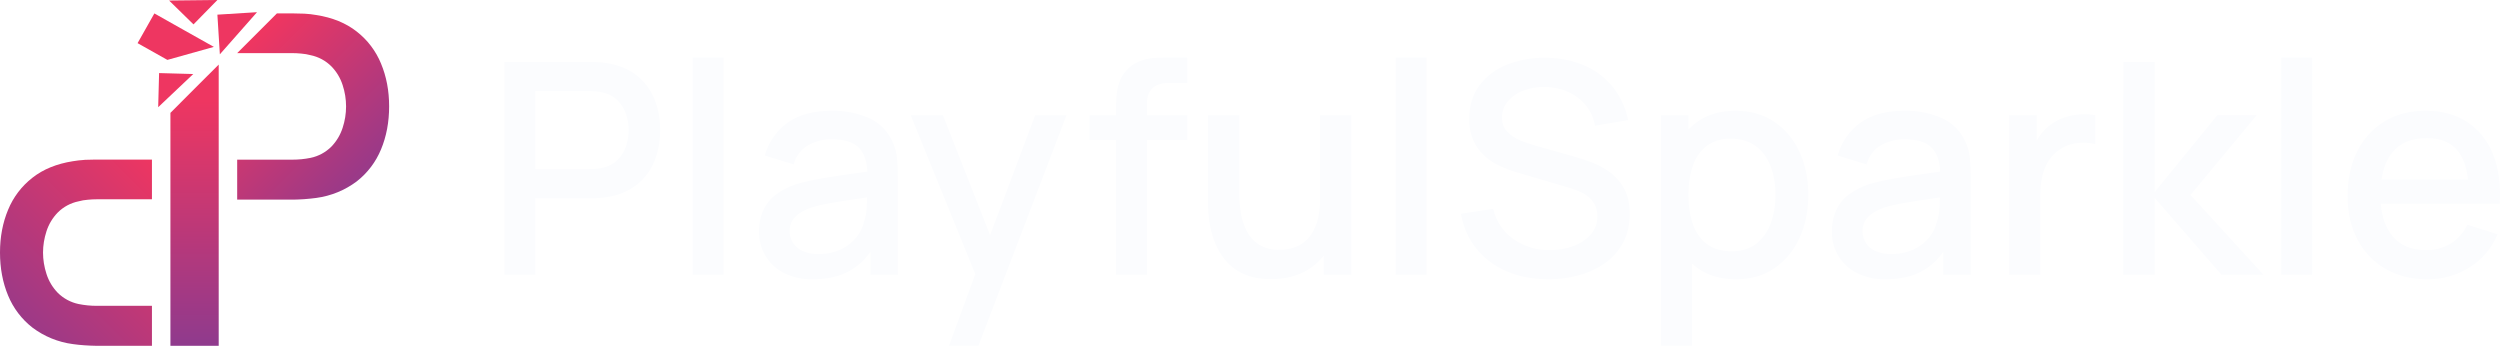
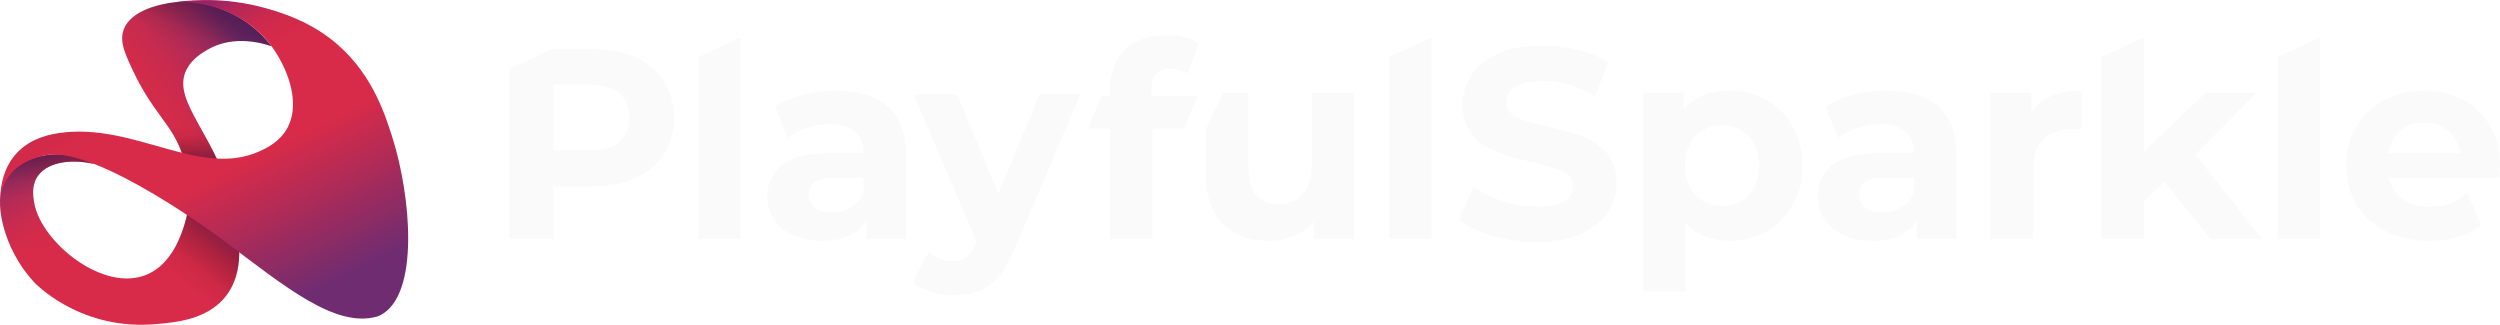
- <svg xmlns="http://www.w3.org/2000/svg" xmlns:xlink="http://www.w3.org/1999/xlink" viewBox="0 0 608.93 84.22">
+ <svg xmlns="http://www.w3.org/2000/svg" xmlns:xlink="http://www.w3.org/1999/xlink" id="Layer_2" data-name="Layer 2" viewBox="0 0 285.69 37.12">
  <defs>
-     <linearGradient id="a" x1="1.35" x2="42.29" y1="84.75" y2="43.82" gradientUnits="userSpaceOnUse">
-       <stop offset="0" stop-color="#8f3a8d" />
-       <stop offset="1" stop-color="#ee3661" />
+     <style>
+       .cls-1 {
+         fill: url(#linear-gradient-2);
+       }
+ 
+       .cls-2 {
+         fill: #fafafa;
+       }
+ 
+       .cls-3 {
+         fill: url(#linear-gradient-6);
+       }
+ 
+       .cls-4 {
+         fill: url(#linear-gradient-5);
+       }
+ 
+       .cls-5 {
+         fill: url(#linear-gradient-7);
+       }
+ 
+       .cls-6 {
+         clip-path: url(#clippath);
+         fill: none;
+       }
+ 
+       .cls-7 {
+         fill: url(#linear-gradient-3);
+       }
+ 
+       .cls-8 {
+         fill: url(#linear-gradient);
+       }
+ 
+       .cls-9 {
+         fill: url(#linear-gradient-4);
+       }
+     </style>
+     <linearGradient id="linear-gradient" x1="35.17" y1="6.62" x2=".31" y2="33.72" gradientUnits="userSpaceOnUse">
+       <stop offset=".09" stop-color="#702c70" />
+       <stop offset=".1" stop-color="#712b6f" />
+       <stop offset=".16" stop-color="#952b61" />
+       <stop offset=".23" stop-color="#b22b56" />
+       <stop offset=".29" stop-color="#c62b4f" />
+       <stop offset=".36" stop-color="#d22b4a" />
+       <stop offset=".42" stop-color="#d72b49" />
    </linearGradient>
-     <linearGradient xlink:href="#a" id="b" x1="90.89" x2="58.04" y1="46.6" y2="13.75" />
-     <linearGradient xlink:href="#a" id="c" x1="47.39" x2="47.39" y1="84.22" y2="24.54" />
+     <clipPath id="clippath">
+       <path class="cls-8" d="m23.66,5.71c-.58.34-1.72,1.03-2.34,2.23-1.91,3.78,3.91,7.75,5.51,16.45.49,2.67,1.22,6.63-1.05,9.49-2.11,2.66-5.69,2.96-7.98,3.16-.13.01-.33.03-.59.04-8.41.49-13.33-4.85-13.33-4.85C.35,28.44-.8,22.86.55,20.64c.45-.74,1.11-1.33,1.11-1.33,1.33-1.19,2.84-1.45,3.6-1.57,2.58-.41,4.66.56,5.47.99-2.97-.66-5.52-.07-6.5,1.52-.68,1.1-.42,2.37-.31,2.98.78,4.42,7.96,10.35,12.97,8.1,2.86-1.28,3.9-4.72,4.24-5.84,1.04-3.43.16-6.41-.15-7.42-1.26-4.1-3.58-4.88-6.27-11.04-.61-1.4-.99-2.49-.59-3.61.85-2.4,4.59-2.98,5.46-3.11,2.91-.45,5.22.51,6.25.94,2.85,1.2,4.51,3.13,5.2,4.04-.75-.27-4.27-1.43-7.37.42Z" />
+     </clipPath>
+     <linearGradient id="linear-gradient-2" x1="25.93" y1="26.78" x2="21.27" y2="32.51" gradientUnits="userSpaceOnUse">
+       <stop offset="0" stop-color="#48134a" stop-opacity=".55" />
+       <stop offset=".05" stop-color="#401142" stop-opacity=".49" />
+       <stop offset=".37" stop-color="#1c071d" stop-opacity=".22" />
+       <stop offset=".69" stop-color="#070107" stop-opacity=".05" />
+       <stop offset="1" stop-color="#000" stop-opacity="0" />
+     </linearGradient>
+     <linearGradient id="linear-gradient-3" x1="22.36" y1="18.31" x2="22.32" y2="14.45" gradientUnits="userSpaceOnUse">
+       <stop offset="0" stop-color="#48134a" stop-opacity=".55" />
+       <stop offset=".05" stop-color="#401142" stop-opacity=".49" />
+       <stop offset=".37" stop-color="#1c071d" stop-opacity=".22" />
+       <stop offset=".69" stop-color="#070107" stop-opacity=".05" />
+       <stop offset="1" stop-color="#000" stop-opacity="0" />
+     </linearGradient>
+     <linearGradient id="linear-gradient-4" x1="1.52" y1="17.21" x2="7.48" y2="27.5" gradientUnits="userSpaceOnUse">
+       <stop offset="0" stop-color="#702c70" />
+       <stop offset=".05" stop-color="#702c70" stop-opacity=".9" />
+       <stop offset=".24" stop-color="#702c70" stop-opacity=".58" />
+       <stop offset=".43" stop-color="#702c70" stop-opacity=".33" />
+       <stop offset=".62" stop-color="#702c70" stop-opacity=".14" />
+       <stop offset=".81" stop-color="#702c70" stop-opacity=".04" />
+       <stop offset="1" stop-color="#702c70" stop-opacity="0" />
+     </linearGradient>
+     <linearGradient id="linear-gradient-5" x1="5.52" y1="16.84" x2="5.62" y2="22.41" gradientUnits="userSpaceOnUse">
+       <stop offset="0" stop-color="#48134a" stop-opacity=".6" />
+       <stop offset=".09" stop-color="#3b0f3c" stop-opacity=".49" />
+       <stop offset=".4" stop-color="#1a061b" stop-opacity=".22" />
+       <stop offset=".7" stop-color="#060106" stop-opacity=".05" />
+       <stop offset="1" stop-color="#000" stop-opacity="0" />
+     </linearGradient>
+     <linearGradient id="linear-gradient-6" x1="24.89" y1=".17" x2="22.35" y2="6.11" xlink:href="#linear-gradient-5" />
+     <linearGradient id="linear-gradient-7" x1="15.53" y1="4.63" x2="31.14" y2="35.67" gradientUnits="userSpaceOnUse">
+       <stop offset="0" stop-color="#9b2364" />
+       <stop offset=".05" stop-color="#b52658" />
+       <stop offset=".11" stop-color="#c8294f" />
+       <stop offset=".17" stop-color="#d32a4a" />
+       <stop offset=".23" stop-color="#d72b49" />
+       <stop offset=".52" stop-color="#d72b49" />
+       <stop offset=".7" stop-color="#b32b56" />
+       <stop offset="1" stop-color="#702c70" />
+     </linearGradient>
  </defs>
-   <path fill="#fbfcfe" d="M122.86 66.93V15.09h20.95c.5 0 1.13.02 1.87.05.74.04 1.45.11 2.12.23 2.88.46 5.29 1.44 7.22 2.95a14 14 0 0 1 4.34 5.72c.96 2.3 1.44 4.85 1.44 7.63s-.48 5.36-1.44 7.67a14 14 0 0 1-4.34 5.72 15.35 15.35 0 0 1-7.22 2.95 26.6 26.6 0 0 1-3.99.29h-13.43v18.61h-7.52Zm7.52-25.74h13.14c.48 0 1.01-.02 1.6-.07s1.15-.13 1.67-.25c1.54-.36 2.77-1.03 3.71-2s1.61-2.09 2.02-3.37a12.35 12.35 0 0 0 0-7.62 8.56 8.56 0 0 0-2.02-3.35 7.35 7.35 0 0 0-3.71-2 10 10 0 0 0-1.67-.29 19 19 0 0 0-1.6-.07h-13.14v19.01Zm38.34 25.74V14.01h7.52v52.92zm49.76-28.51a12 12 0 0 0-1.15-4.03 11.3 11.3 0 0 0-5.67-5.63 21.55 21.55 0 0 0-9.09-1.78c-4.49 0-8.09.98-10.79 2.95a14.53 14.53 0 0 0-5.49 7.95l7.02 2.16a7.62 7.62 0 0 1 3.57-4.69 11.3 11.3 0 0 1 5.61-1.43c3.24 0 5.53.74 6.86 2.22 1.16 1.28 1.8 3.18 1.91 5.66l-4.43.62c-2.41.34-4.71.7-6.89 1.08a55 55 0 0 0-5.87 1.33 17 17 0 0 0-5.04 2.54 10.1 10.1 0 0 0-3.1 3.8 12.2 12.2 0 0 0-1.04 5.18 11 11 0 0 0 5.9 10.06 14.9 14.9 0 0 0 7.24 1.61c3.62 0 6.68-.73 9.16-2.18a15.4 15.4 0 0 0 4.84-4.54v5.64h6.66V43c0-1.64-.07-3.16-.21-4.58m-7.36 11.85c-.06 1.44-.3 2.73-.71 3.89a9.1 9.1 0 0 1-1.83 3.67 10.9 10.9 0 0 1-3.71 2.9 12.45 12.45 0 0 1-5.51 1.13 8.9 8.9 0 0 1-3.96-.76 5.22 5.22 0 0 1-3.06-4.82c0-1.01.24-1.91.7-2.63a6.1 6.1 0 0 1 1.91-1.83c.8-.51 1.72-.94 2.76-1.3 1.22-.38 2.62-.71 4.19-.99s3.33-.56 5.27-.85l4.02-.6zm48.65-22.21-21.46 56.16h-7.16l6.41-17.45-15.74-38.71h7.85l11.49 29.23 10.98-29.23zm19.58-2.81v2.81h9.83v6.04h-9.83v32.84h-7.52V34.1h-6.45v-6.04h6.45v-1.37c0-.99.03-2.04.11-3.15.07-1.12.28-2.22.63-3.31.34-1.1.93-2.1 1.74-3.01a8.54 8.54 0 0 1 3.24-2.3c1.18-.46 2.35-.72 3.51-.8a54 54 0 0 1 3.22-.1h4.9v6.19h-4.54c-1.77 0-3.1.44-3.97 1.31s-1.32 2.12-1.32 3.73m49.79 2.81v38.88h-6.7v-4.68a14.6 14.6 0 0 1-3.88 3.45c-2.48 1.51-5.46 2.27-8.97 2.27-2.69 0-4.94-.43-6.77-1.3a12.4 12.4 0 0 1-4.44-3.4 15.7 15.7 0 0 1-2.61-4.59 23.7 23.7 0 0 1-1.23-4.86 32 32 0 0 1-.32-4.17v-21.6h7.63v19.11c0 1.51.13 3.07.38 4.66.25 1.6.73 3.08 1.44 4.45a8.6 8.6 0 0 0 2.99 3.31 9 9 0 0 0 5.02 1.26c1.34 0 2.62-.22 3.82-.66a8 8 0 0 0 3.15-2.15c.9-.98 1.6-2.28 2.12-3.88.52-1.61.77-3.57.77-5.87V28.06zm10.8 38.87V14.01h7.52v52.92zm37.11 1.08c-3.72 0-7.07-.64-10.06-1.93a18.84 18.84 0 0 1-7.38-5.51 18.3 18.3 0 0 1-3.76-8.51l7.85-1.19a12.36 12.36 0 0 0 4.97 7.4 15.02 15.02 0 0 0 8.82 2.65q3.135 0 5.76-.99a10.3 10.3 0 0 0 4.23-2.84 6.57 6.57 0 0 0 1.6-4.45 5.87 5.87 0 0 0-1.82-4.37 8 8 0 0 0-2.05-1.4c-.8-.4-1.69-.74-2.65-1.03l-13.28-3.92c-1.3-.38-2.62-.88-3.96-1.49a14.9 14.9 0 0 1-3.69-2.41c-1.12-1-2.02-2.23-2.72-3.71a12.5 12.5 0 0 1-1.04-5.38c0-3.19.82-5.9 2.47-8.12a15.2 15.2 0 0 1 6.68-5.04 24.9 24.9 0 0 1 9.43-1.71c3.5.05 6.64.67 9.41 1.87a17.95 17.95 0 0 1 6.91 5.17 19.04 19.04 0 0 1 3.8 8.15l-8.06 1.37a10.75 10.75 0 0 0-2.3-5.02 11.95 11.95 0 0 0-4.32-3.24 13.8 13.8 0 0 0-5.54-1.17c-1.92-.05-3.68.24-5.27.86a9.2 9.2 0 0 0-3.82 2.63c-.95 1.13-1.42 2.42-1.42 3.89s.42 2.6 1.26 3.49 1.88 1.59 3.11 2.11 2.47.94 3.69 1.28l9.58 2.7c1.2.34 2.56.79 4.09 1.35 1.52.56 3 1.35 4.43 2.36a12.1 12.1 0 0 1 3.55 4.01c.94 1.67 1.4 3.76 1.4 6.28s-.53 4.91-1.58 6.89c-1.06 1.98-2.5 3.64-4.34 4.97s-3.96 2.33-6.35 3.01c-2.4.67-4.93 1.01-7.6 1.01Zm61.24-31.04a17.56 17.56 0 0 0-6.14-7.31c-2.65-1.79-5.8-2.68-9.45-2.68s-6.76.89-9.27 2.68c-.79.57-1.52 1.2-2.18 1.89v-3.49h-6.69v56.16h7.56V64.19c.43.4.89.77 1.37 1.11 2.52 1.81 5.64 2.72 9.36 2.72s6.75-.9 9.37-2.7a17.64 17.64 0 0 0 6.09-7.37c1.43-3.1 2.14-6.6 2.14-10.49s-.72-7.41-2.16-10.49m-7 17.46a11.1 11.1 0 0 1-3.53 4.95c-1.57 1.22-3.56 1.83-5.96 1.83s-4.49-.59-6.05-1.76a10.1 10.1 0 0 1-3.42-4.86c-.72-2.07-1.08-4.44-1.08-7.13s.37-5.06 1.1-7.13a10.04 10.04 0 0 1 3.39-4.82 9.37 9.37 0 0 1 5.81-1.73c2.5 0 4.55.61 6.16 1.84 1.6 1.22 2.8 2.86 3.58 4.93.78 2.06 1.17 4.37 1.17 6.91s-.39 4.89-1.17 6.97m48.51-16.01a12 12 0 0 0-1.15-4.03 11.3 11.3 0 0 0-5.67-5.63 21.55 21.55 0 0 0-9.09-1.78c-4.49 0-8.09.98-10.79 2.95a14.53 14.53 0 0 0-5.49 7.95l7.02 2.16c.68-2.18 1.86-3.75 3.57-4.69a11.3 11.3 0 0 1 5.61-1.43c3.24 0 5.53.74 6.86 2.22 1.16 1.28 1.8 3.18 1.91 5.66l-4.43.62c-2.41.34-4.71.7-6.89 1.08a55 55 0 0 0-5.87 1.33 17 17 0 0 0-5.04 2.54 10.1 10.1 0 0 0-3.1 3.8 12.2 12.2 0 0 0-1.04 5.18 11 11 0 0 0 5.9 10.06 14.9 14.9 0 0 0 7.24 1.61c3.62 0 6.68-.73 9.16-2.18a15.4 15.4 0 0 0 4.84-4.54v5.64h6.66V43c0-1.64-.07-3.16-.21-4.58m-7.36 11.85c-.06 1.44-.3 2.73-.71 3.89a9.1 9.1 0 0 1-1.83 3.67 10.8 10.8 0 0 1-3.71 2.9 12.45 12.45 0 0 1-5.51 1.13 8.9 8.9 0 0 1-3.96-.76 5.22 5.22 0 0 1-3.06-4.82c0-1.01.24-1.91.7-2.63a6.1 6.1 0 0 1 1.91-1.83 13.3 13.3 0 0 1 2.76-1.3c1.22-.38 2.62-.71 4.19-.99s3.33-.56 5.27-.85l4.02-.6c-.01.64-.04 1.37-.07 2.19m37.92-22.21v7.05a12.4 12.4 0 0 0-4.23-.29 9.4 9.4 0 0 0-4.27 1.48 9.24 9.24 0 0 0-2.89 2.88 11.9 11.9 0 0 0-1.53 3.76 19.4 19.4 0 0 0-.47 4.38v19.62h-7.6V28.06h6.7v6.22c.28-.51.59-.99.93-1.45a10.5 10.5 0 0 1 2.67-2.58c.98-.72 2.08-1.28 3.29-1.67 1.21-.4 2.46-.64 3.73-.72 1.27-.09 2.49-.02 3.67.2m6.8 38.87.04-51.84h7.63v31.68l15.26-18.72h9.58l-16.13 19.44 17.78 19.44H541.1l-16.27-18.72v18.72zm38.49 0V14.01h7.52v52.92zm53.2-17.31c.29-4.66-.25-8.68-1.63-12.06a16.66 16.66 0 0 0-6.25-7.83c-2.78-1.84-6.16-2.75-10.12-2.75s-7.11.85-9.97 2.55a17.6 17.6 0 0 0-6.68 7.24c-1.59 3.12-2.39 6.8-2.39 11.05 0 4.01.81 7.53 2.43 10.57a17.66 17.66 0 0 0 6.8 7.09c2.92 1.69 6.31 2.54 10.17 2.54s7.19-.96 10.26-2.87c3.08-1.9 5.37-4.6 6.88-8.08l-7.38-2.34a10.8 10.8 0 0 1-4.01 4.59 11.3 11.3 0 0 1-6.11 1.6c-3.57 0-6.31-1.17-8.2-3.51-1.57-1.94-2.49-4.53-2.76-7.79zm-28.79-5.87c.4-2.7 1.26-4.88 2.59-6.55 1.89-2.38 4.72-3.56 8.49-3.56q5.115 0 7.62 3.24c1.25 1.63 2.05 3.92 2.38 6.87z" />
-   <path fill="url(#a)" d="M20.64 38.94c-1.01.06-1.98.17-2.9.33-3.92.62-7.21 1.95-9.84 4.02a19.06 19.06 0 0 0-5.93 7.81C.66 54.24 0 57.72 0 61.51s.66 7.33 1.97 10.47a19.13 19.13 0 0 0 5.93 7.81 20.9 20.9 0 0 0 9.84 4.02c.92.14 1.91.23 2.93.3 1.04.06 1.88.11 2.52.11h13.82v-9.73H23.6a22 22 0 0 1-4.47-.44 10.15 10.15 0 0 1-5.06-2.73 11.7 11.7 0 0 1-2.75-4.6c-.56-1.73-.84-3.47-.84-5.21s.29-3.47.84-5.18a11.7 11.7 0 0 1 2.75-4.57 10 10 0 0 1 5.06-2.72c.72-.2 1.47-.33 2.28-.39a22 22 0 0 1 2.19-.11h13.41v-9.67H23.19c-.68 0-1.53.03-2.55.06Z" />
-   <path fill="#ee3661" d="m38.75 17.8-.22 8.31 8.54-8.08zm13.34-6.38-7.25-4.07-7.24-4.08-4.09 7.24 7.26 4.08zM52.95 0 41.19.13l5.94 5.81z" />
-   <path fill="url(#b)" d="M92.81 15.49a19.06 19.06 0 0 0-5.93-7.81c-2.63-2.07-5.92-3.41-9.84-4.02-.92-.17-1.89-.27-2.9-.33-1.02-.03-1.88-.06-2.55-.06h-4.15l-9.67 9.67h13.41c.66 0 1.38.03 2.19.11.81.06 1.56.2 2.28.39a10 10 0 0 1 5.06 2.72 11.6 11.6 0 0 1 2.75 4.57 16.6 16.6 0 0 1 0 10.39 11.8 11.8 0 0 1-2.75 4.6 10.07 10.07 0 0 1-5.06 2.73 22 22 0 0 1-4.47.44H57.77v9.73h13.82c.65 0 1.49-.05 2.52-.11 1.02-.08 2.01-.17 2.93-.3a21.1 21.1 0 0 0 9.84-4.02 19.13 19.13 0 0 0 5.93-7.81c1.31-3.14 1.97-6.64 1.97-10.47s-.66-7.27-1.97-10.41Z" />
-   <path fill="url(#c)" d="M41.51 27.49v56.73h11.76V15.73l-5.89 5.88z" />
-   <path fill="#ee3661" d="m52.95 3.57.6 9.66L62.6 2.97z" />
+   <path class="cls-2" d="m79.81,6.51v20.77h4.83V4.28l-4.83,2.23Z" />
+   <path class="cls-2" d="m101.42,12.15c-1.4-1.2-3.38-1.8-5.92-1.8-1.32,0-2.62.18-3.9.53-1.17.32-2.17.75-3.03,1.32l1.41,3.41.07.13c.59-.47,1.32-.85,2.18-1.13.86-.28,1.73-.42,2.62-.42,1.3,0,2.27.29,2.9.87s.94,1.39.94,2.42h-3.84c-1.69,0-3.07.21-4.12.63-1.06.43-1.83,1.01-2.31,1.76-.49.74-.73,1.61-.73,2.6s.25,1.81.74,2.57c.5.77,1.21,1.37,2.14,1.82.93.44,2.05.66,3.35.66,1.47,0,2.67-.28,3.6-.83.63-.38,1.13-.88,1.48-1.49v2.08h4.53v-9.52c0-2.54-.7-4.41-2.11-5.61Zm-2.73,9.86c-.28.74-.75,1.3-1.39,1.68-.64.39-1.36.58-2.17.58-.85,0-1.51-.18-2-.54-.49-.37-.73-.86-.73-1.48,0-.55.21-1.02.64-1.39.42-.37,1.2-.56,2.34-.56h3.31v1.71Z" />
+   <path class="cls-2" d="m75.86,9.23c-.76-1.17-1.85-2.08-3.25-2.71-1.41-.63-3.08-.94-5.02-.94h-4.43l-4.97,2.29v19.41h5.03v-5.99h4.37c1.94,0,3.61-.31,5.02-.94,1.4-.63,2.49-1.54,3.25-2.72.77-1.17,1.15-2.57,1.15-4.18s-.38-3.04-1.15-4.22Zm-5.08,6.98c-.77.66-1.92.99-3.47.99h-4.09v-7.53h4.09c1.55,0,2.7.33,3.47.99.76.66,1.15,1.59,1.15,2.79s-.39,2.1-1.15,2.76Z" />
+   <path class="cls-2" d="m158.75,6.5v20.78h4.84V4.27l-4.84,2.23Z" />
+   <path class="cls-2" d="m175.53,27.65c-1.74,0-3.4-.23-4.99-.7-1.59-.46-2.87-1.07-3.84-1.81l1.71-3.78c.93.66,2.03,1.2,3.3,1.63,1.27.42,2.56.64,3.86.64.99,0,1.79-.1,2.4-.29.61-.2,1.06-.47,1.35-.82.29-.35.43-.75.43-1.21,0-.58-.23-1.04-.68-1.38-.45-.34-1.05-.62-1.8-.84-.74-.22-1.57-.42-2.46-.62s-1.8-.44-2.7-.73-1.72-.66-2.46-1.12c-.74-.45-1.35-1.05-1.81-1.8s-.7-1.69-.7-2.85c0-1.24.34-2.37,1.01-3.39.67-1.02,1.68-1.84,3.04-2.45,1.35-.61,3.05-.91,5.1-.91,1.36,0,2.71.16,4.03.48,1.32.32,2.49.8,3.5,1.44l-1.55,3.81c-1.01-.58-2.03-1.01-3.04-1.29-1.01-.28-2-.42-2.98-.42s-1.77.11-2.39.34c-.62.23-1.06.52-1.33.88-.27.36-.4.78-.4,1.26,0,.56.23,1.01.68,1.35.45.34,1.05.62,1.8.82.74.21,1.57.41,2.46.62.9.21,1.8.44,2.7.71.9.27,1.72.63,2.46,1.08.74.46,1.35,1.05,1.81,1.8.47.74.7,1.68.7,2.82,0,1.22-.34,2.34-1.02,3.35-.68,1.01-1.7,1.83-3.05,2.45-1.35.62-3.06.93-5.13.93Z" />
+   <path class="cls-2" d="m221.46,12.15c-1.41-1.2-3.38-1.8-5.93-1.8-1.32,0-2.62.18-3.9.53-1.15.31-2.16.74-3.01,1.31l1.46,3.55h.01c.6-.47,1.32-.85,2.17-1.13.86-.28,1.73-.42,2.62-.42,1.31,0,2.27.29,2.9.87.63.58.95,1.39.95,2.42h-3.85c-1.69,0-3.07.21-4.12.63-1.05.43-1.82,1.01-2.31,1.76-.48.74-.73,1.61-.73,2.6s.25,1.81.75,2.57c.49.77,1.21,1.37,2.14,1.82.93.44,2.04.66,3.34.66,1.47,0,2.67-.28,3.6-.83.63-.38,1.13-.88,1.49-1.5v2.09h4.52v-9.52c0-2.54-.7-4.41-2.1-5.61Zm-2.73,9.86c-.29.74-.76,1.3-1.4,1.68-.64.39-1.36.58-2.17.58s-1.51-.18-2-.54c-.48-.37-.73-.86-.73-1.48,0-.55.22-1.02.64-1.39s1.2-.56,2.34-.56h3.32v1.71Z" />
+   <polygon class="cls-2" points="258.46 27.28 252.6 27.28 247.34 20.75 245.01 23.04 245.01 27.28 240.17 27.28 240.17 6.5 245.01 4.27 245.01 17.31 252.08 10.6 257.84 10.6 250.89 17.66 258.46 27.28" />
+   <path class="cls-2" d="m260.3,6.5v20.78h4.84V4.27l-4.84,2.23Z" />
+   <path class="cls-2" d="m284.54,14.36c-.76-1.29-1.8-2.28-3.12-2.97-1.31-.69-2.78-1.04-4.41-1.04s-3.22.37-4.56,1.1c-1.34.73-2.4,1.75-3.18,3.04-.77,1.29-1.16,2.77-1.16,4.45s.39,3.12,1.18,4.41c.78,1.3,1.89,2.31,3.33,3.06,1.44.74,3.11,1.11,5.01,1.11,1.51,0,2.84-.23,4-.69.7-.29,1.34-.65,1.9-1.1l-1.58-3.68h-.01c-.56.52-1.18.93-1.85,1.2-.67.26-1.45.4-2.34.4-.99,0-1.85-.18-2.59-.54-.73-.37-1.3-.89-1.7-1.59-.22-.37-.38-.78-.48-1.22h12.61c.02-.21.05-.43.07-.67.02-.23.03-.45.03-.63,0-1.8-.39-3.34-1.15-4.64Zm-11.62,3.12c.08-.52.23-.99.46-1.41.35-.65.84-1.16,1.47-1.52s1.36-.54,2.19-.54,1.55.18,2.17.54,1.1.86,1.45,1.5c.24.42.39.9.46,1.43h-8.2Z" />
+   <g>
+     <path class="cls-8" d="m23.66,5.71c-.58.34-1.72,1.03-2.34,2.23-1.91,3.78,3.91,7.75,5.51,16.45.49,2.67,1.22,6.63-1.05,9.49-2.11,2.66-5.69,2.96-7.98,3.16-.13.01-.33.03-.59.04-8.41.49-13.33-4.85-13.33-4.85C.35,28.44-.8,22.86.55,20.64c.45-.74,1.11-1.33,1.11-1.33,1.33-1.19,2.84-1.45,3.6-1.57,2.58-.41,4.66.56,5.47.99-2.97-.66-5.52-.07-6.5,1.52-.68,1.1-.42,2.37-.31,2.98.78,4.42,7.96,10.35,12.97,8.1,2.86-1.28,3.9-4.72,4.24-5.84,1.04-3.43.16-6.41-.15-7.42-1.26-4.1-3.58-4.88-6.27-11.04-.61-1.4-.99-2.49-.59-3.61.85-2.4,4.59-2.98,5.46-3.11,2.91-.45,5.22.51,6.25.94,2.85,1.2,4.51,3.13,5.2,4.04-.75-.27-4.27-1.43-7.37.42Z" />
+     <g class="cls-6">
+       <polygon class="cls-1" points="21.21 23.97 28.93 29.01 25.48 35.95 16.9 31.05 21.21 23.97" />
+       <polygon class="cls-7" points="19.3 14.89 20.94 17.84 25.39 18.34 22.71 13.76 19.3 14.89" />
+       <polygon class="cls-9" points="12.04 18.75 -1.1 15.71 -1.56 28.51 7.61 28.42 12.04 18.75" />
+       <polygon class="cls-4" points="12.75 16.81 -1.49 14.9 -1.49 29.23 7.68 29.14 12.75 16.81" />
+       <polygon class="cls-3" points="21.03 -.81 29.06 2.05 31.92 5.45 23.21 7.68 15.04 1.51 21.03 -.81" />
+     </g>
+   </g>
+   <path class="cls-5" d="m31.09,1.14c1.5.47,4.07,1.3,6.65,3.27,4.68,3.58,6.24,8.59,7.12,11.36,2.09,6.62,3.13,17.92-1.39,20.25-.13.07-.27.13-.44.17-4.73,1.28-10.39-3.37-17.47-8.7,0,0-14.21-10.69-20.16-9.78-2.38.36-3.76,1.7-3.76,1.7-.98.96-1.39,2.08-1.58,2.78.05-.98.31-2.9,1.68-4.5,1.33-1.55,3.17-2.22,5.03-2.49,8.55-1.24,16.06,5.21,22.93,2.07.79-.36,2.32-1.09,3.16-2.69,1.62-3.07-.25-7.17-1.83-9.3-.35-.48-1.36-1.76-3.13-2.92C24.69.28,21.41.19,19.99.25c2.37-.33,6.44-.56,11.1.9Z" />
+   <path class="cls-2" d="m154.73,10.6v16.68h-4.59v-1.96c-.45.54-.99.98-1.62,1.32-1.09.59-2.27.88-3.55.88-1.39,0-2.62-.27-3.71-.8-1.08-.54-1.92-1.36-2.52-2.47-.6-1.1-.9-2.51-.9-4.23v-5.33l1.94-4.09h2.89v8.71c0,1.38.3,2.4.89,3.05.59.65,1.42.98,2.49.98.75,0,1.41-.16,1.99-.48.57-.32,1.03-.82,1.36-1.49.33-.67.5-1.51.5-2.53v-8.24h4.83Z" />
+   <path class="cls-2" d="m204.84,14.41c-.73-1.28-1.72-2.28-2.97-2.99-1.25-.71-2.66-1.07-4.23-1.07-1.47,0-2.73.31-3.79.93-.55.33-1.04.74-1.45,1.25v-1.93h-4.62v22.69h4.83v-7.8c.39.44.84.81,1.34,1.1,1.05.62,2.28.93,3.69.93,1.57,0,2.98-.35,4.23-1.05s2.24-1.7,2.97-2.98c.74-1.28,1.1-2.8,1.1-4.55s-.36-3.25-1.1-4.53Zm-4.37,6.99c-.38.69-.89,1.23-1.52,1.6s-1.35.56-2.15.56-1.53-.19-2.17-.56-1.15-.91-1.52-1.6-.56-1.51-.56-2.46.19-1.8.56-2.48c.37-.69.88-1.21,1.52-1.58.64-.38,1.36-.56,2.17-.56s1.52.18,2.15.56c.63.37,1.14.89,1.52,1.58.38.68.58,1.51.58,2.48s-.2,1.77-.58,2.46Z" />
+   <path class="cls-2" d="m237.85,10.35v4.46c-.21-.02-.39-.03-.56-.04s-.34-.02-.53-.02c-1.32,0-2.39.38-3.2,1.13-.82.76-1.23,1.93-1.23,3.52v7.88h-4.84V10.6h4.62v2.2c.45-.63,1.03-1.15,1.74-1.54,1.1-.61,2.43-.91,4-.91Z" />
+   <path class="cls-2" d="m123.44,10.81l-7.53,17.7c-.54,1.34-1.16,2.4-1.85,3.16s-1.46,1.3-2.29,1.61c-.84.31-1.76.47-2.78.47-.87,0-1.72-.14-2.57-.41-.85-.26-1.54-.64-2.08-1.11l1.77-3.44c.37.33.8.59,1.29.77.48.19.96.28,1.44.28.68,0,1.22-.16,1.63-.48.4-.32.76-.85,1.1-1.6l.05-.13-7.22-16.82h5l4.68,11.33,4.71-11.33h4.65Z" />
+   <path class="cls-2" d="m131.58,10.97h5.28v.02l-1.54,3.7h-3.62v12.59h-4.83v-12.59h-2.57l1.58-3.72h.99v-.74c0-1.88.55-3.39,1.67-4.52,1.12-1.12,2.71-1.68,4.77-1.68.71,0,1.38.07,2.03.21.66.15,1.21.37,1.66.68l-1.27,3.51c-.27-.19-.57-.33-.9-.44-.33-.1-.68-.15-1.05-.15-.7,0-1.25.2-1.63.6-.38.41-.57,1.01-.57,1.82v.71Z" />
</svg>
